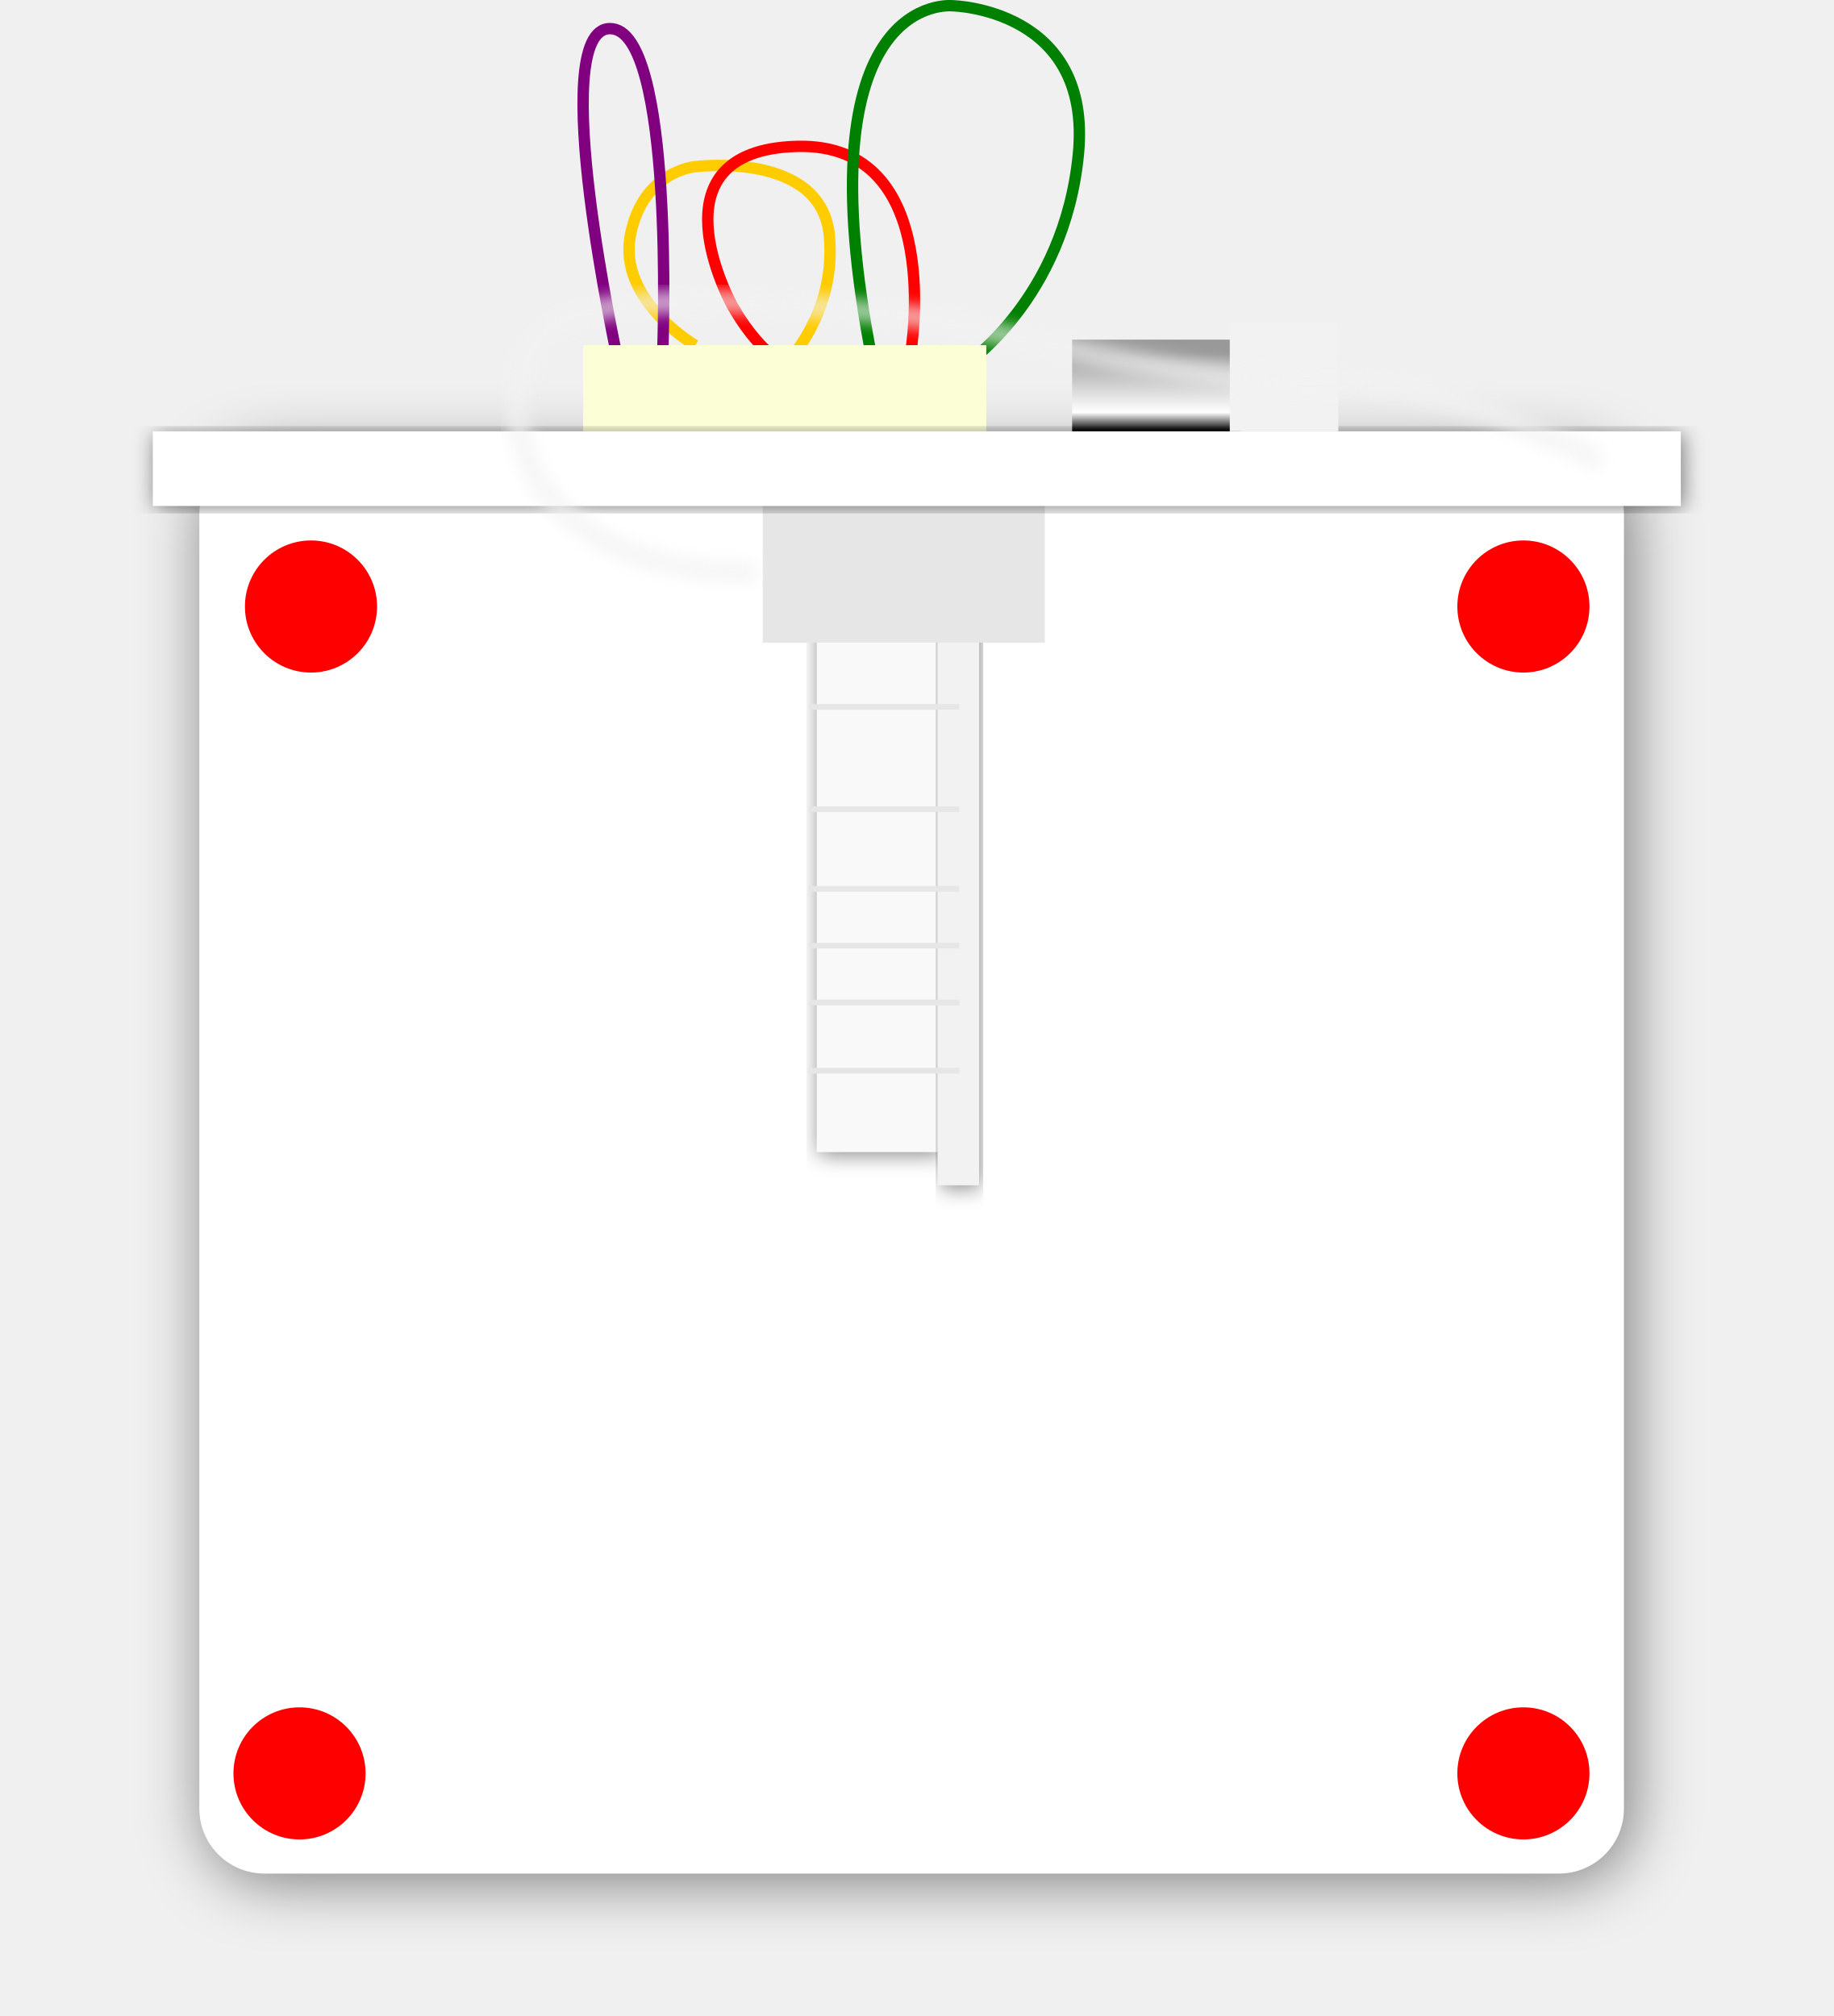
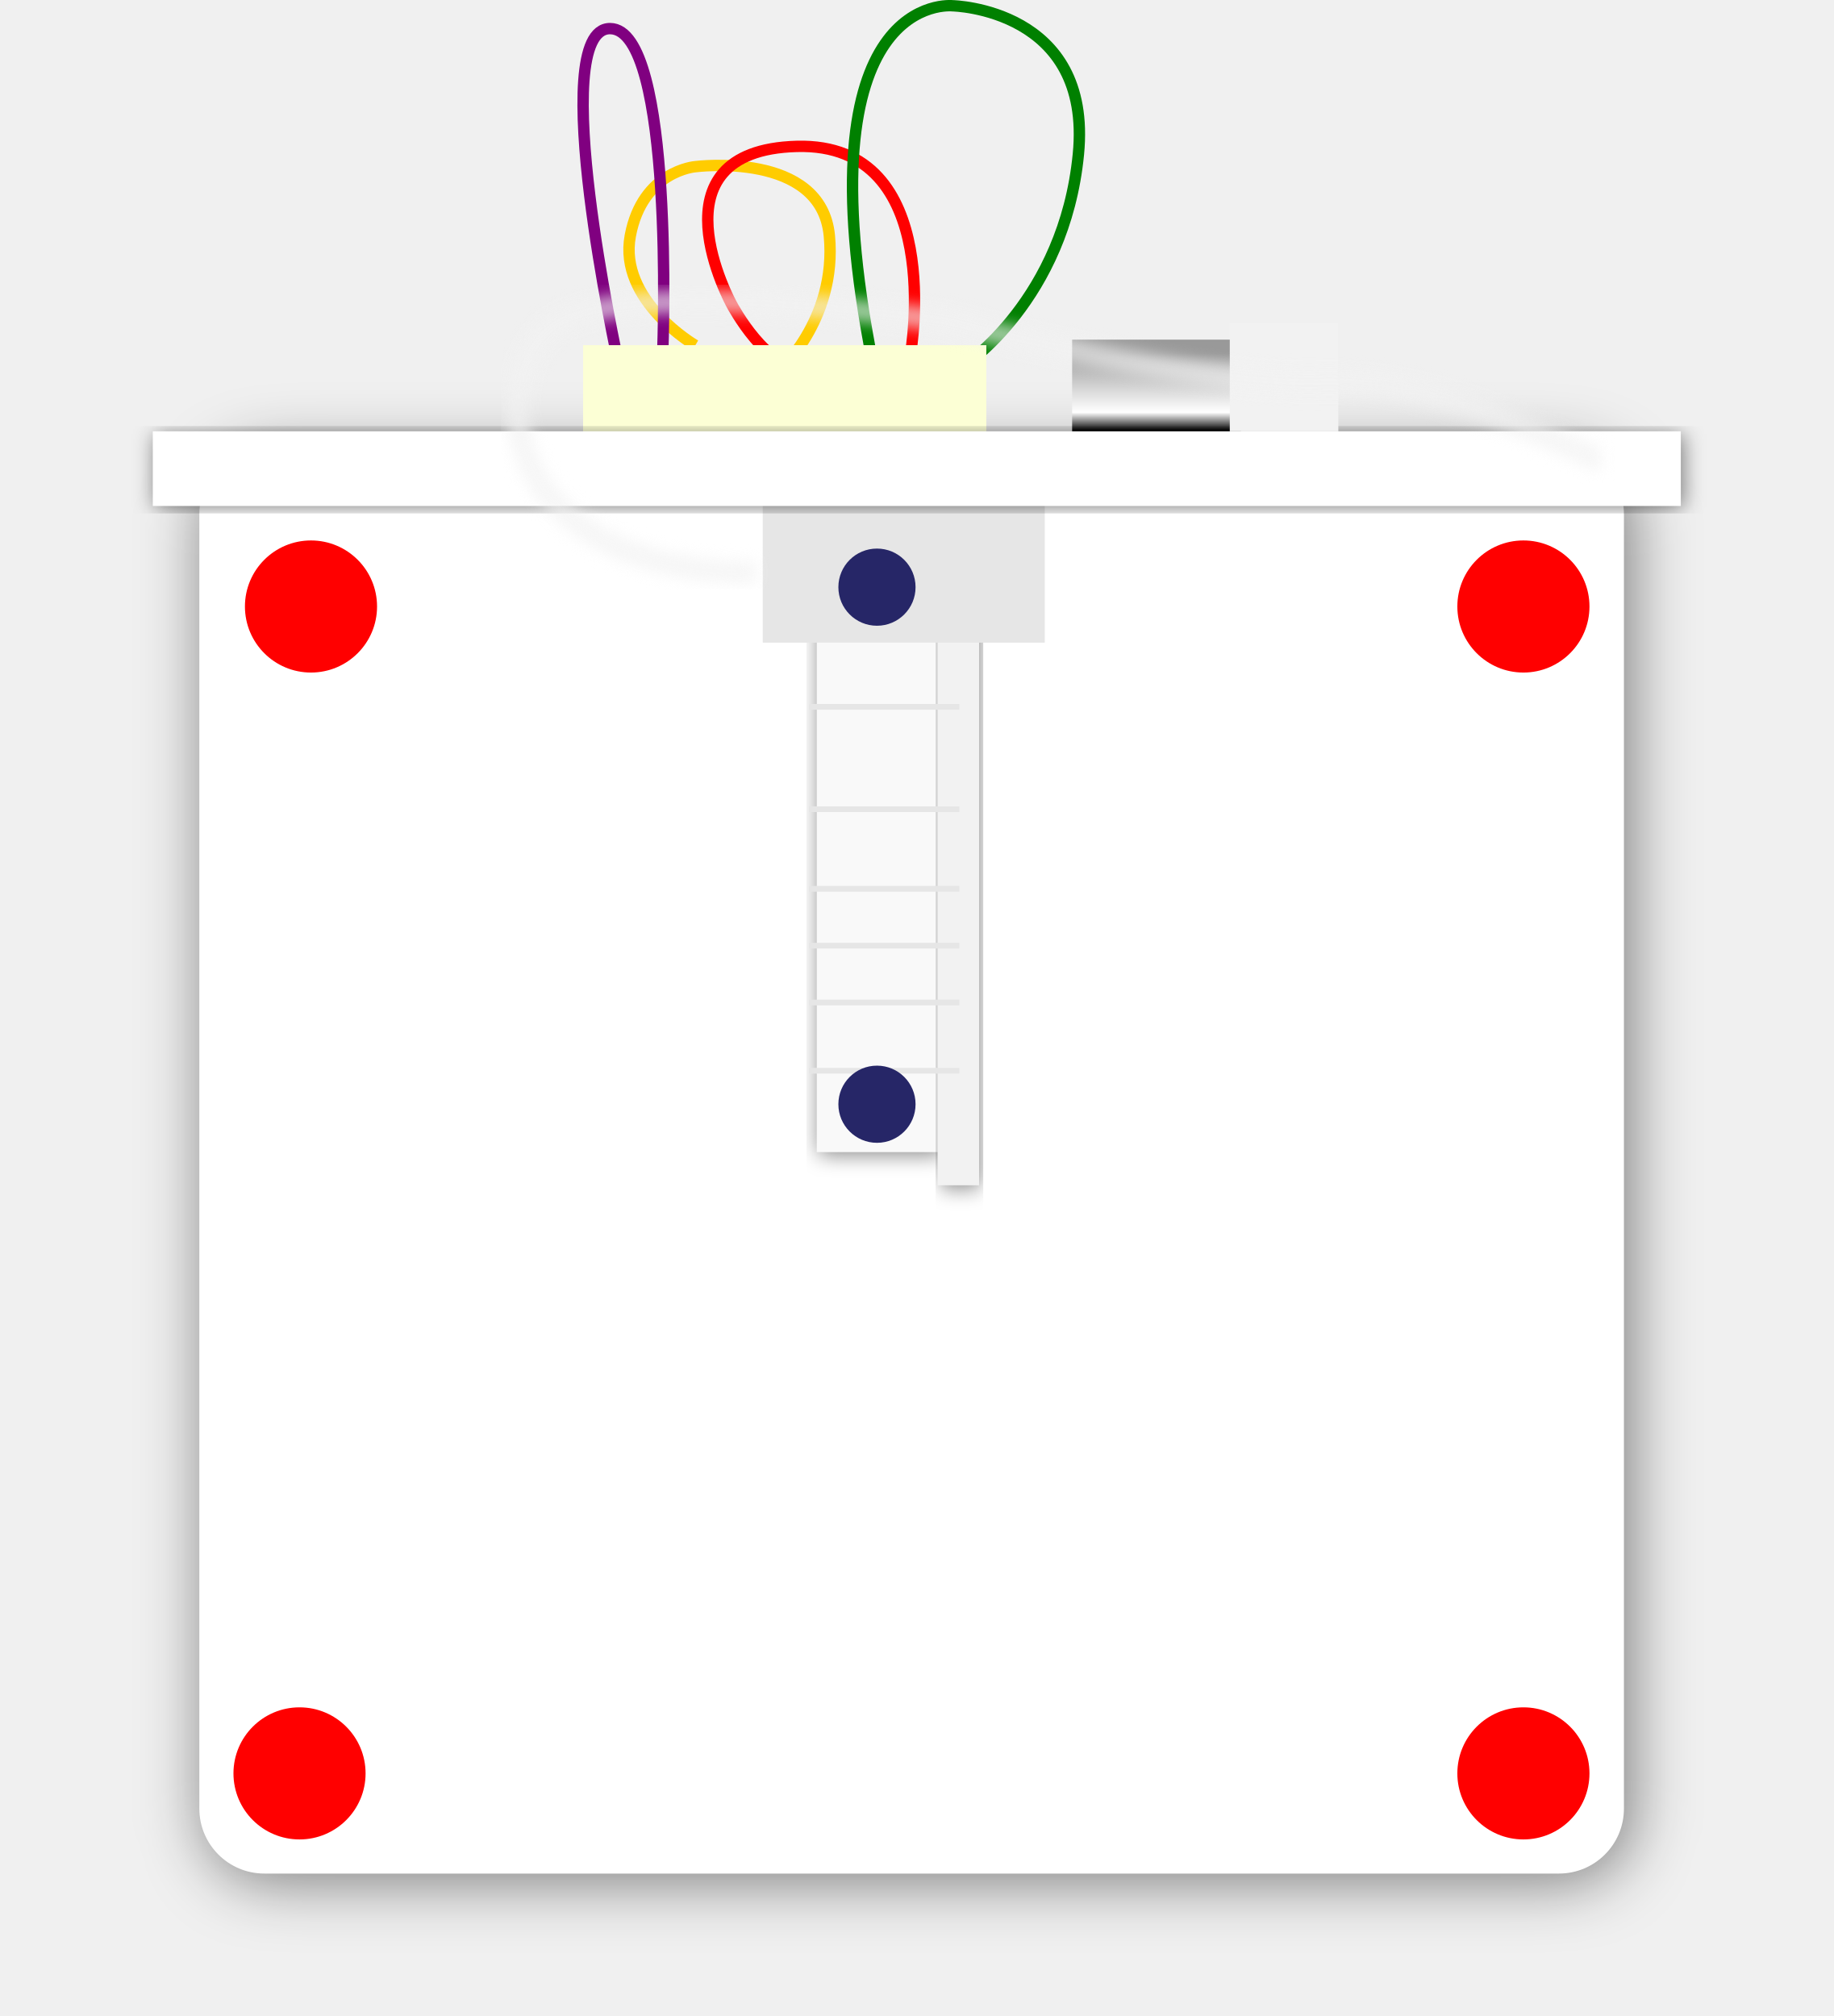
<svg xmlns="http://www.w3.org/2000/svg" xmlns:xlink="http://www.w3.org/1999/xlink" width="85.312mm" height="93.811mm" viewBox="0 0 85.312 93.811" version="1.1" id="svg8">
  <defs id="defs2">
    <linearGradient id="linearGradient893">
      <stop style="stop-color:#999999;stop-opacity:1" offset="0" id="stop889" />
      <stop id="stop897" offset="0.763" style="stop-color:#ffffff;stop-opacity:1" />
      <stop style="stop-color:#000000;stop-opacity:1" offset="1" id="stop891" />
    </linearGradient>
    <filter style="color-interpolation-filters:sRGB" id="filter827">
      <feFlood flood-opacity="0.498" flood-color="rgb(0,0,0)" result="flood" id="feFlood817" />
      <feComposite in="flood" in2="SourceGraphic" operator="out" result="composite1" id="feComposite819" />
      <feGaussianBlur in="composite1" stdDeviation="1.5" result="blur" id="feGaussianBlur821" />
      <feOffset dx="0.3" dy="0.3" result="offset" id="feOffset823" />
      <feComposite in="offset" in2="SourceGraphic" operator="atop" result="composite2" id="feComposite825" />
    </filter>
    <filter style="color-interpolation-filters:sRGB" id="filter849">
      <feFlood flood-opacity="0.498" flood-color="rgb(0,0,0)" result="flood" id="feFlood839" />
      <feComposite in="flood" in2="SourceGraphic" operator="in" result="composite1" id="feComposite841" />
      <feGaussianBlur in="composite1" stdDeviation="1.5" result="blur" id="feGaussianBlur843" />
      <feOffset dx="0.3" dy="0.3" result="offset" id="feOffset845" />
      <feComposite in="SourceGraphic" in2="offset" operator="over" result="composite2" id="feComposite847" />
    </filter>
    <filter style="color-interpolation-filters:sRGB" id="filter887">
      <feFlood flood-opacity="0.498" flood-color="rgb(0,0,0)" result="flood" id="feFlood877" />
      <feComposite in="flood" in2="SourceGraphic" operator="in" result="composite1" id="feComposite879" />
      <feGaussianBlur in="composite1" stdDeviation="1.5" result="blur" id="feGaussianBlur881" />
      <feOffset dx="0.3" dy="0.3" result="offset" id="feOffset883" />
      <feComposite in="SourceGraphic" in2="offset" operator="over" result="composite2" id="feComposite885" />
    </filter>
    <linearGradient xlink:href="#linearGradient893" id="linearGradient895" x1="110.936" y1="72.86" x2="110.936" y2="76.451" gradientUnits="userSpaceOnUse" />
    <filter style="color-interpolation-filters:sRGB" id="filter911">
      <feFlood flood-opacity="0.498" flood-color="rgb(0,0,0)" result="flood" id="feFlood901" />
      <feComposite in="flood" in2="SourceGraphic" operator="in" result="composite1" id="feComposite903" />
      <feGaussianBlur in="composite1" stdDeviation="0.5" result="blur" id="feGaussianBlur905" />
      <feOffset dx="0.1" dy="0.1" result="offset" id="feOffset907" />
      <feComposite in="SourceGraphic" in2="offset" operator="over" result="composite2" id="feComposite909" />
    </filter>
    <filter style="color-interpolation-filters:sRGB" id="filter923">
      <feFlood flood-opacity="0.498" flood-color="rgb(0,0,0)" result="flood" id="feFlood913" />
      <feComposite in="flood" in2="SourceGraphic" operator="in" result="composite1" id="feComposite915" />
      <feGaussianBlur in="composite1" stdDeviation="0.5" result="blur" id="feGaussianBlur917" />
      <feOffset dx="0.1" dy="0.1" result="offset" id="feOffset919" />
      <feComposite in="SourceGraphic" in2="offset" operator="over" result="composite2" id="feComposite921" />
    </filter>
    <filter style="color-interpolation-filters:sRGB" id="filter935">
      <feFlood flood-opacity="0.498" flood-color="rgb(0,0,0)" result="flood" id="feFlood925" />
      <feComposite in="flood" in2="SourceGraphic" operator="in" result="composite1" id="feComposite927" />
      <feGaussianBlur in="composite1" stdDeviation="0.5" result="blur" id="feGaussianBlur929" />
      <feOffset dx="0.1" dy="0.1" result="offset" id="feOffset931" />
      <feComposite in="SourceGraphic" in2="offset" operator="over" result="composite2" id="feComposite933" />
    </filter>
    <filter style="color-interpolation-filters:sRGB" id="filter983" x="-0.015" width="1.03" y="-0.06" height="1.12">
      <feGaussianBlur stdDeviation="0.315" id="feGaussianBlur985" />
    </filter>
  </defs>
  <g id="layer1" transform="translate(-56.47392,-56.4101)">
    <path style="fill:none;stroke:#ffcc00;stroke-width:0.529;stroke-linecap:butt;stroke-linejoin:miter;stroke-miterlimit:4;stroke-dasharray:none;stroke-opacity:1" d="m 88.824,72.482 c 0,0 -3.591,-2.079 -3.024,-5.103 0.567,-3.024 3.024,-3.213 3.024,-3.213 0,0 5.859,-0.756 6.237,3.213 0.378,3.969 -2.457,6.426 -2.457,6.426" id="path959" />
    <path style="fill:none;stroke:#800080;stroke-width:0.529;stroke-linecap:butt;stroke-linejoin:miter;stroke-miterlimit:4;stroke-dasharray:none;stroke-opacity:1" d="m 85.234,73.238 c 0,0 -3.402,-15.497 -0.378,-15.497 3.024,0 2.457,14.93 2.457,14.93" id="path957" />
    <path style="fill:none;stroke:#ff0000;stroke-width:0.529;stroke-linecap:butt;stroke-linejoin:miter;stroke-miterlimit:4;stroke-dasharray:none;stroke-opacity:1" d="m 98.841,72.86 c 0,0 1.701,-9.827 -5.292,-9.638 -6.993,0.189 -3.024,7.371 -3.024,7.371 0,0 1.701,3.213 3.402,2.835" id="path955" />
    <path style="fill:none;stroke:#008000;stroke-width:0.529;stroke-linecap:butt;stroke-linejoin:miter;stroke-miterlimit:4;stroke-dasharray:none;stroke-opacity:1" d="m 101.333,73.422 c 0,0 4.651,-3.056 5.315,-9.833 0.664,-6.777 -5.847,-6.91 -5.847,-6.91 0,0 -7.176,-0.797 -3.721,16.61" id="path953" />
    <rect style="opacity:1;fill:#ffffff;fill-opacity:1;stroke:none;stroke-width:1.323;stroke-linecap:round;stroke-linejoin:round;stroke-miterlimit:4;stroke-dasharray:none;stroke-dashoffset:0;stroke-opacity:1;paint-order:markers fill stroke;filter:url(#filter887)" id="rect853" width="66.283" height="66.283" x="65.748" y="77.31" ry="3.024" />
    <rect y="78.374" x="94.475" height="31.647" width="5.789" id="rect861" style="opacity:1;fill:#f9f9f9;fill-opacity:1;stroke:none;stroke-width:2.408;stroke-linecap:round;stroke-linejoin:round;stroke-miterlimit:4;stroke-dasharray:none;stroke-dashoffset:0;stroke-opacity:1;paint-order:markers fill stroke;filter:url(#filter923)" />
    <rect style="opacity:1;fill:#ff0000;fill-opacity:1;stroke:none;stroke-width:0.507;stroke-linecap:round;stroke-linejoin:round;stroke-miterlimit:4;stroke-dasharray:none;stroke-dashoffset:0;stroke-opacity:1;paint-order:markers fill stroke" id="rect863" width="6.147" height="6.147" x="67.336" y="135.858" ry="3.074" />
    <rect ry="3.074" y="135.858" x="124.28" height="6.147" width="6.147" id="rect865" style="opacity:1;fill:#ff0000;fill-opacity:1;stroke:none;stroke-width:0.507;stroke-linecap:round;stroke-linejoin:round;stroke-miterlimit:4;stroke-dasharray:none;stroke-dashoffset:0;stroke-opacity:1;paint-order:markers fill stroke" />
    <rect style="opacity:1;fill:#ff0000;fill-opacity:1;stroke:none;stroke-width:0.507;stroke-linecap:round;stroke-linejoin:round;stroke-miterlimit:4;stroke-dasharray:none;stroke-dashoffset:0;stroke-opacity:1;paint-order:markers fill stroke" id="rect867" width="6.147" height="6.147" x="124.28" y="81.559" ry="3.074" />
    <rect ry="3.074" y="81.559" x="67.87" height="6.147" width="6.147" id="rect869" style="opacity:1;fill:#ff0000;fill-opacity:1;stroke:none;stroke-width:0.507;stroke-linecap:round;stroke-linejoin:round;stroke-miterlimit:4;stroke-dasharray:none;stroke-dashoffset:0;stroke-opacity:1;paint-order:markers fill stroke" />
    <rect style="opacity:1;fill:#fcffd5;fill-opacity:1;stroke:none;stroke-width:0.519;stroke-linecap:round;stroke-linejoin:round;stroke-miterlimit:4;stroke-dasharray:none;stroke-dashoffset:0;stroke-opacity:1;paint-order:markers fill stroke" id="rect871" width="18.76" height="4.276" x="83.604" y="72.472" ry="0" />
    <rect y="72.214" x="106.357" height="4.457" width="7.859" id="rect875" style="opacity:1;fill:url(#linearGradient895);fill-opacity:1;stroke:none;stroke-width:1.723;stroke-linecap:round;stroke-linejoin:round;stroke-miterlimit:4;stroke-dasharray:none;stroke-dashoffset:0;stroke-opacity:1;paint-order:markers fill stroke" />
    <rect style="opacity:1;fill:#f2f2f2;fill-opacity:1;stroke:none;stroke-width:1.424;stroke-linecap:round;stroke-linejoin:round;stroke-miterlimit:4;stroke-dasharray:none;stroke-dashoffset:0;stroke-opacity:1;paint-order:markers fill stroke;filter:url(#filter911)" id="rect859" width="1.93" height="33.191" x="100.098" y="78.374" />
    <rect style="opacity:1;fill:#e6e6e6;fill-opacity:1;stroke:none;stroke-width:2.105;stroke-linecap:round;stroke-linejoin:round;stroke-miterlimit:4;stroke-dasharray:none;stroke-dashoffset:0;stroke-opacity:1;paint-order:markers fill stroke" id="rect857" width="13.122" height="7.94" x="91.962" y="78.374" />
    <rect style="opacity:1;fill:#ffffff;fill-opacity:1;stroke:none;stroke-width:0.954;stroke-linecap:round;stroke-linejoin:round;stroke-miterlimit:4;stroke-dasharray:none;stroke-dashoffset:0;stroke-opacity:1;paint-order:markers fill stroke;filter:url(#filter935)" id="rect855" width="71.094" height="3.474" x="63.583" y="76.481" />
    <path style="fill:#f2f2f2;stroke:#e6e6e6;stroke-width:0.265px;stroke-linecap:butt;stroke-linejoin:miter;stroke-opacity:1" d="m 94.116,89.302 h 6.993" id="path937" />
    <path style="fill:#f2f2f2;stroke:#e6e6e6;stroke-width:0.265px;stroke-linecap:butt;stroke-linejoin:miter;stroke-opacity:1" d="m 94.116,94.065 h 6.993" id="path941" />
    <path id="path943" d="m 94.116,97.769 h 6.993" style="fill:#f2f2f2;stroke:#e6e6e6;stroke-width:0.265px;stroke-linecap:butt;stroke-linejoin:miter;stroke-opacity:1" />
    <path style="fill:#f2f2f2;stroke:#e6e6e6;stroke-width:0.265px;stroke-linecap:butt;stroke-linejoin:miter;stroke-opacity:1" d="m 94.116,100.415 h 6.993" id="path945" />
    <path id="path947" d="m 94.116,103.06 h 6.993" style="fill:#f2f2f2;stroke:#e6e6e6;stroke-width:0.265px;stroke-linecap:butt;stroke-linejoin:miter;stroke-opacity:1" />
    <path style="fill:#f2f2f2;stroke:#e6e6e6;stroke-width:0.265px;stroke-linecap:butt;stroke-linejoin:miter;stroke-opacity:1" d="m 94.116,106.235 h 6.993" id="path949" />
    <rect style="opacity:1;fill:#f2f2f2;fill-opacity:1;stroke:none;stroke-width:1.471;stroke-linecap:round;stroke-linejoin:round;stroke-miterlimit:4;stroke-dasharray:none;stroke-dashoffset:0;stroke-opacity:1;paint-order:markers fill stroke" id="rect873" width="5.051" height="5.051" x="113.692" y="71.43" />
    <path style="opacity:0.65;fill:none;stroke:#f2f2f2;stroke-width:1.058;stroke-linecap:butt;stroke-linejoin:miter;stroke-miterlimit:4;stroke-dasharray:none;stroke-opacity:1;filter:url(#filter983)" d="m 130.969,77.774 c -0.756,0 -6.993,-3.78 -13.04,-3.591 -6.048,0.189 -17.387,-2.835 -17.387,-2.835 0,0 -15.497,-2.268 -18.521,0.378 -3.024,2.646 -2.079,11.339 9.638,11.339" id="path961" />
+     <rect style="opacity:1;fill:#262667;fill-opacity:1;stroke:none;stroke-width:5.027;stroke-linecap:square;stroke-linejoin:round;stroke-miterlimit:4;stroke-dasharray:none;stroke-dashoffset:0;stroke-opacity:1;paint-order:markers fill stroke" id="rect880" width="3.591" height="3.591" x="95.481" y="105.998" ry="1.795" />
+     <rect ry="1.795" y="81.937" x="95.481" height="3.591" width="3.591" id="rect882" style="opacity:1;fill:#262667;fill-opacity:1;stroke:none;stroke-width:5.027;stroke-linecap:square;stroke-linejoin:round;stroke-miterlimit:4;stroke-dasharray:none;stroke-dashoffset:0;stroke-opacity:1;paint-order:markers fill stroke" />
  </g>
</svg>
